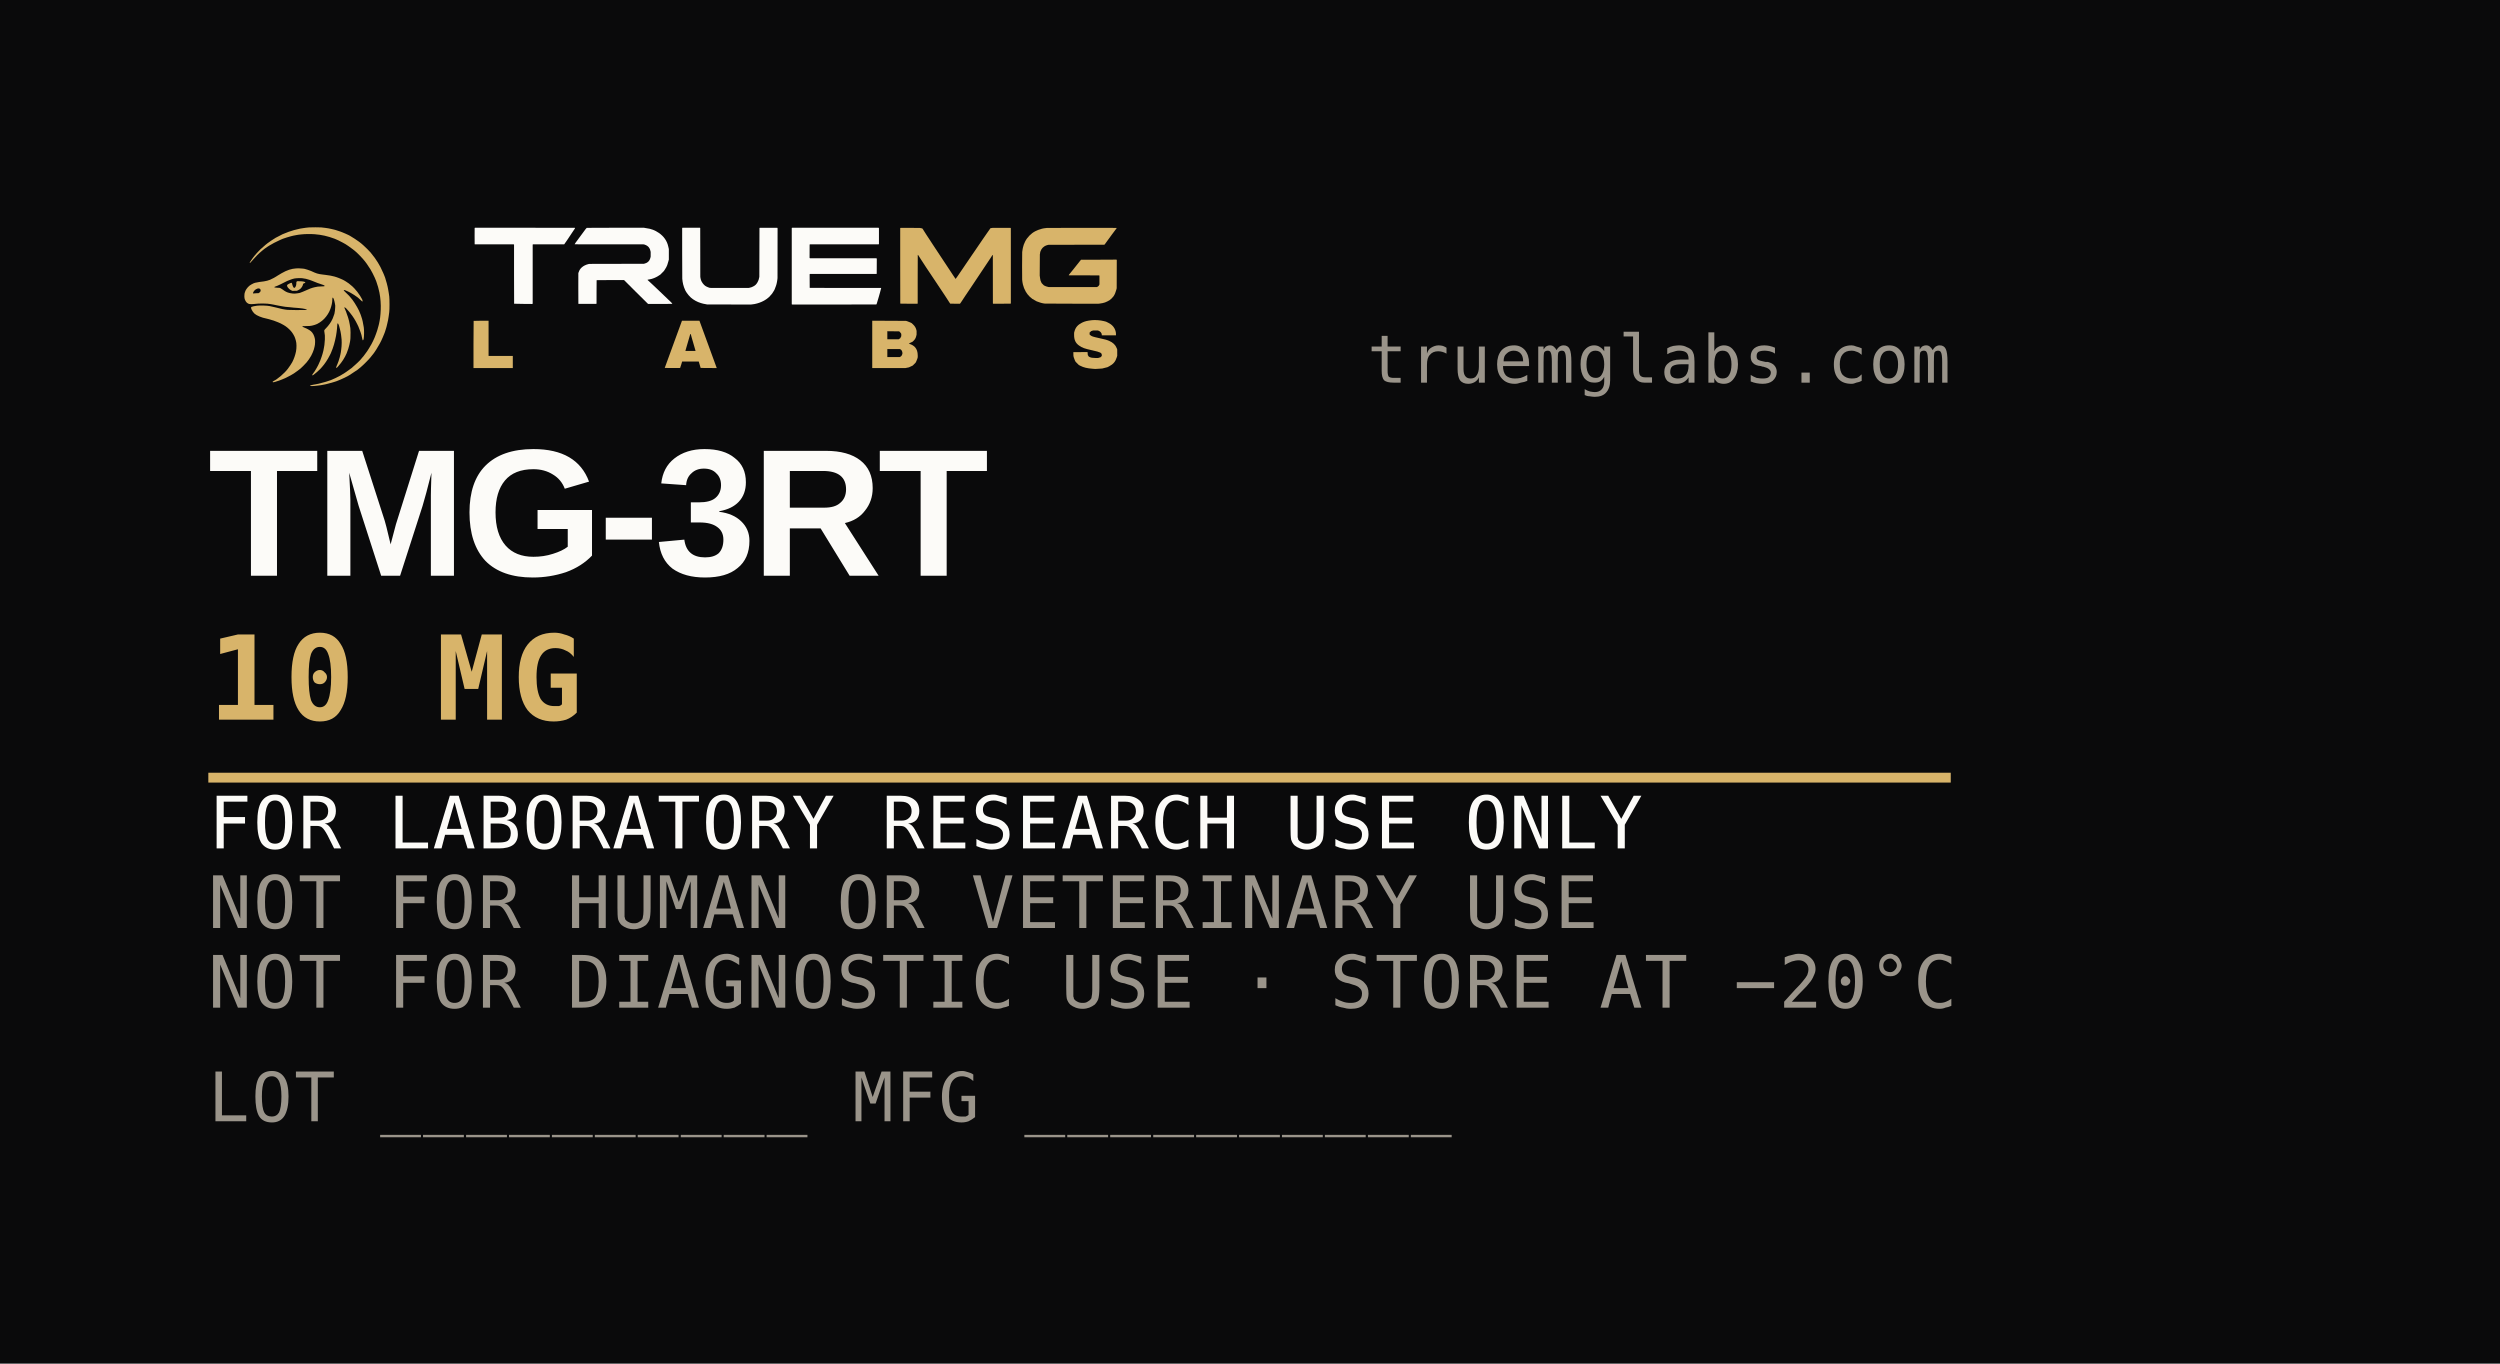
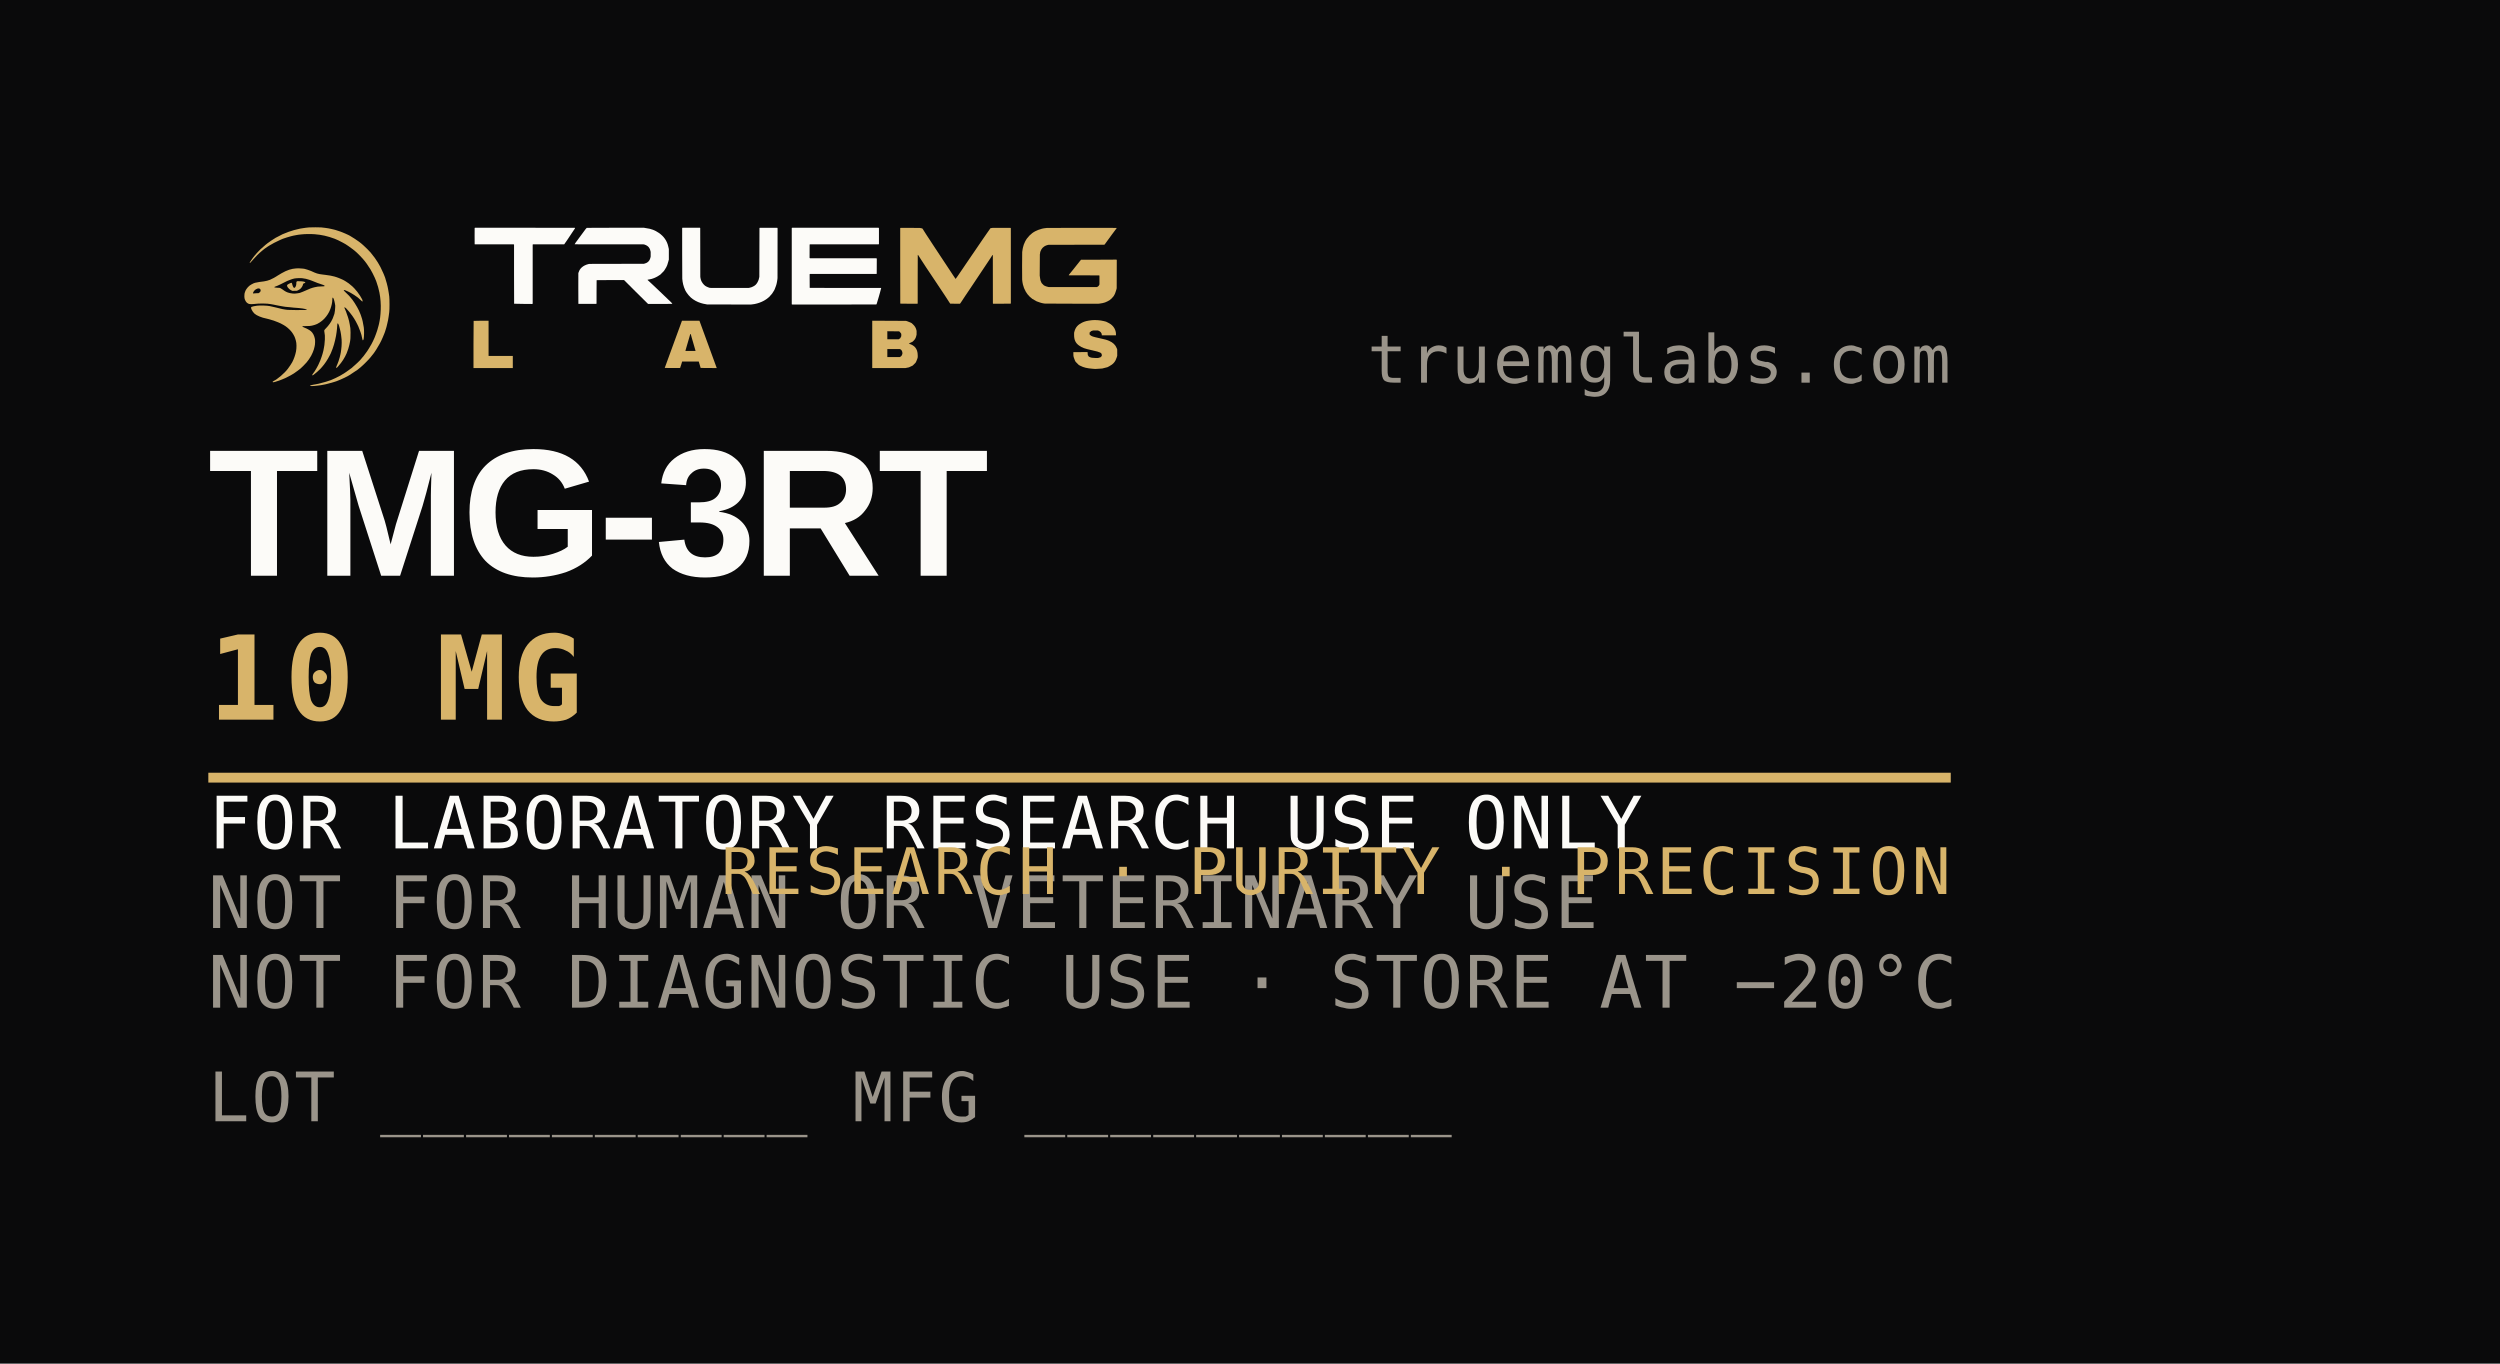
<svg xmlns="http://www.w3.org/2000/svg" width="66.0mm" height="36.0mm" viewBox="0 0 66.0 36.0">
  <rect x="0" y="0" width="66.0" height="36.0" fill="#0A0A0B" />
  <g transform="translate(5.500,5.300) scale(0.0035)">
    <g transform="translate(0,1600) scale(0.025,-0.025)" fill="#D8B46A" stroke="none">
      <path d="M30400 55957 c-297 -16 -720 -59 -940 -94 -220 -35 -598 -91 -840 -124 -768 -105 -982 -149 -2060 -419 -187 -47 -520 -130 -740 -184 -821 -204 -2477 -801 -3440 -1242 -528 -241 -1624 -809 -2100 -1086 -590 -345 -2063 -1335 -2434 -1636 -184 -150 -429 -344 -546 -432 -225 -171 -418 -340 -1592 -1400 -171 -154 -354 -346 -408 -427 -53 -81 -151 -178 -217 -217 -65 -39 -332 -323 -591 -631 -260 -307 -536 -632 -615 -722 -79 -90 -204 -252 -278 -361 -74 -110 -192 -263 -262 -340 -114 -126 -263 -343 -696 -1013 -216 -334 -206 -561 14 -319 54 61 220 236 368 390 148 154 351 382 453 506 583 717 1913 2044 2524 2520 187 146 376 305 420 354 124 139 986 773 1403 1033 152 95 430 269 617 387 719 454 2073 1166 2860 1505 308 133 603 269 657 303 136 88 871 359 1323 488 209 60 422 131 472 159 51 28 280 93 509 144 229 52 529 139 668 194 138 54 485 138 771 186 286 48 664 121 840 162 176 41 500 94 720 119 220 24 553 61 740 82 1195 135 2877 157 4140 55 2107 -171 3829 -563 6000 -1368 547 -203 1543 -682 2440 -1172 805 -441 925 -512 1273 -757 172 -121 406 -279 520 -351 314 -199 918 -640 1261 -920 168 -138 414 -333 546 -433 671 -512 2476 -2380 3072 -3178 171 -230 399 -535 507 -678 203 -270 597 -862 1144 -1720 301 -472 1075 -1973 1331 -2582 244 -582 288 -689 440 -1078 157 -402 526 -1548 526 -1634 0 -25 63 -271 139 -546 425 -1525 659 -3281 692 -5200 24 -1413 -143 -3550 -352 -4500 -43 -198 -116 -563 -160 -812 -45 -249 -115 -537 -156 -640 -40 -103 -95 -296 -122 -428 -70 -351 -400 -1420 -556 -1800 -45 -110 -126 -335 -179 -500 -303 -935 -1266 -2951 -1690 -3540 -48 -66 -136 -217 -195 -335 -59 -118 -223 -384 -363 -590 -141 -206 -291 -442 -333 -525 -80 -157 -865 -1223 -1119 -1521 -80 -93 -265 -302 -411 -463 -146 -160 -293 -345 -327 -409 -114 -218 -2195 -2185 -2830 -2676 -482 -373 -1297 -962 -1638 -1185 -187 -123 -392 -257 -455 -299 -933 -620 -1772 -1089 -2765 -1547 -1211 -558 -1273 -583 -2220 -892 -165 -54 -462 -153 -659 -220 -404 -137 -1597 -460 -1841 -499 -88 -14 -268 -60 -400 -101 -132 -42 -497 -113 -811 -159 -315 -46 -711 -117 -880 -159 -170 -41 -410 -95 -534 -119 -231 -46 -397 -133 -347 -183 95 -94 798 -124 1312 -56 165 22 480 57 700 78 872 82 1752 214 2260 340 209 52 470 107 580 122 229 33 1212 293 1670 443 170 56 494 152 720 213 225 62 554 167 730 234 812 310 1131 440 1222 499 54 35 216 108 361 162 314 117 1446 662 1757 846 121 71 355 207 520 301 366 210 1934 1241 2396 1576 184 134 481 371 660 526 178 155 414 350 524 433 303 227 1686 1577 2220 2165 530 584 702 788 1026 1220 124 165 288 365 363 445 76 80 195 237 265 348 69 111 214 324 322 474 107 150 267 390 356 533 591 958 912 1505 1022 1741 70 149 190 374 268 501 77 128 192 355 255 505 63 150 272 615 464 1033 191 418 388 895 437 1060 48 165 128 376 176 469 47 93 114 299 147 457 34 159 105 389 159 511 54 123 134 394 178 603 44 209 133 578 197 820 205 766 368 1607 466 2396 53 420 127 980 164 1244 103 719 104 3773 2 4678 -40 351 -80 651 -89 666 -10 15 -53 304 -97 642 -44 338 -123 794 -176 1014 -53 220 -110 499 -126 620 -35 263 -450 1784 -595 2180 -56 154 -103 326 -103 383 -1 57 -46 192 -102 300 -55 108 -130 296 -165 417 -36 121 -106 301 -157 400 -51 99 -137 297 -190 440 -127 339 -665 1495 -792 1700 -54 88 -134 241 -177 340 -180 415 -1143 1960 -1598 2567 -399 531 -784 1023 -1271 1625 -285 353 -1603 1669 -2131 2128 -215 187 -483 422 -594 522 -112 101 -303 252 -424 337 -121 85 -274 203 -340 262 -268 241 -2259 1538 -2760 1799 -154 81 -352 185 -440 232 -251 134 -937 448 -980 448 -21 0 -151 53 -289 119 -523 248 -1616 649 -2243 823 -194 54 -383 113 -420 133 -38 19 -212 65 -388 103 -176 37 -574 130 -885 205 -311 75 -689 154 -840 175 -151 22 -572 84 -935 139 -363 54 -912 118 -1220 141 -624 46 -2827 46 -3660 -1z" />
      <path d="M26520 43595 c-1503 -101 -2804 -534 -4460 -1485 -714 -409 -983 -571 -1100 -661 -55 -43 -163 -110 -240 -149 -77 -40 -201 -119 -276 -176 -252 -192 -912 -540 -1832 -966 -362 -168 -1371 -434 -1832 -483 -220 -24 -849 -105 -1397 -181 -1084 -151 -1615 -302 -2108 -598 -124 -75 -244 -136 -267 -136 -23 0 -123 -62 -222 -138 -99 -75 -243 -170 -319 -210 -194 -101 -835 -791 -958 -1032 -57 -110 -148 -261 -204 -335 -55 -74 -113 -191 -127 -260 -15 -69 -77 -242 -139 -385 -93 -215 -119 -350 -150 -780 -62 -878 26 -1314 388 -1935 234 -401 636 -717 1052 -828 273 -73 1001 -73 1501 0 1439 208 4011 182 5050 -52 99 -22 459 -87 800 -145 341 -57 728 -138 860 -179 132 -41 510 -114 840 -162 330 -47 780 -129 1000 -181 220 -51 607 -113 860 -136 253 -24 865 -80 1360 -124 495 -45 981 -98 1080 -118 99 -20 306 -37 460 -38 354 -3 1780 -140 2269 -220 561 -91 1231 -246 1282 -297 107 -107 -50 -145 -708 -168 -1005 -37 -4364 -9 -5019 41 -919 71 -2277 343 -3524 706 -295 86 -642 164 -1920 435 -801 170 -2892 235 -3833 119 -689 -85 -1433 -246 -1627 -352 -142 -77 -161 -105 -172 -254 -7 -100 14 -219 54 -296 36 -70 115 -247 175 -392 132 -321 525 -849 832 -1119 668 -585 2172 -1205 3551 -1464 184 -34 412 -90 507 -124 95 -34 263 -78 373 -99 481 -89 2334 -717 2607 -883 70 -43 250 -120 400 -172 244 -83 464 -195 1313 -665 764 -423 1614 -1125 2248 -1858 531 -613 1106 -1620 1268 -2220 39 -143 124 -429 189 -636 240 -761 257 -2233 37 -3317 -217 -1075 -632 -2255 -1116 -3173 -229 -434 -819 -1321 -1340 -2014 -1001 -1331 -3082 -3113 -4317 -3698 -201 -95 -291 -207 -251 -311 40 -104 505 -42 935 126 201 79 390 143 420 143 30 0 161 38 291 85 130 47 425 153 656 235 1057 378 1752 700 3120 1446 773 421 1073 619 2200 1450 708 522 898 688 1617 1407 888 889 1167 1215 1709 1992 459 658 952 1543 1074 1925 28 88 87 232 131 320 162 320 426 1184 487 1588 34 226 81 482 105 568 24 86 47 446 51 800 5 574 -6 700 -108 1164 -196 892 -591 1610 -1163 2111 -348 305 -1330 854 -1763 986 -288 88 -828 392 -822 463 7 83 242 104 886 80 867 -32 1816 58 2336 222 198 62 469 141 603 175 749 190 2014 1010 2759 1788 834 871 1481 1889 1872 2948 371 1003 586 2015 587 2767 0 510 43 700 159 700 169 0 460 -829 623 -1780 l107 -620 -22 -660 c-20 -592 -86 -1119 -231 -1831 -41 -202 -387 -1161 -474 -1316 -22 -40 -93 -192 -157 -337 -367 -838 -1079 -1848 -1882 -2673 -599 -615 -608 -633 -509 -1135 146 -744 192 -1447 147 -2272 -48 -871 -109 -1582 -139 -1632 -12 -18 -67 -361 -124 -762 -56 -401 -146 -867 -198 -1036 -53 -168 -107 -378 -122 -466 -14 -88 -78 -322 -141 -520 -64 -198 -160 -504 -214 -680 -152 -499 -411 -1216 -459 -1274 -24 -29 -90 -177 -147 -329 -57 -152 -145 -349 -195 -437 -51 -88 -122 -250 -158 -360 -36 -110 -119 -281 -185 -380 -66 -99 -120 -197 -120 -218 0 -20 -72 -160 -160 -310 -88 -149 -235 -402 -327 -562 -315 -549 -487 -810 -761 -1157 -516 -654 -501 -911 32 -556 404 269 1699 1403 2036 1782 132 149 367 412 523 584 778 860 1696 2237 2305 3457 131 264 289 579 351 700 62 121 141 322 177 448 36 125 128 358 204 519 77 160 140 315 140 345 0 29 52 183 115 341 392 980 975 3467 1107 4727 32 308 86 767 118 1020 33 253 61 649 62 880 5 962 253 961 558 -3 94 -296 211 -735 261 -977 49 -242 135 -611 191 -820 55 -209 121 -587 145 -840 25 -253 62 -559 82 -680 172 -1013 156 -2619 -38 -3940 -42 -286 -88 -619 -102 -740 -14 -121 -76 -427 -137 -680 -61 -253 -150 -622 -197 -820 -127 -538 -590 -1900 -721 -2122 -39 -66 -146 -312 -238 -546 -153 -393 -176 -552 -79 -552 54 0 393 237 393 275 0 17 149 195 331 395 955 1050 1835 2420 2383 3710 337 792 716 1965 832 2574 36 190 109 535 161 766 162 707 225 1653 199 3000 -22 1204 -30 1285 -245 2420 -174 915 -259 1298 -325 1453 -34 81 -78 246 -98 366 -20 121 -90 346 -154 500 -65 155 -172 452 -238 661 -219 697 -371 1096 -590 1549 -225 468 -255 587 -158 625 60 23 542 -311 542 -375 0 -18 167 -210 371 -426 204 -216 424 -465 490 -553 65 -88 227 -295 361 -460 806 -1000 1475 -2061 2055 -3260 159 -330 307 -633 329 -674 87 -161 473 -1149 536 -1371 37 -129 117 -352 179 -495 130 -300 330 -1063 443 -1694 78 -431 162 -666 238 -666 74 0 192 250 233 495 136 809 151 2549 29 3405 -164 1155 -478 2567 -677 3046 -53 129 -120 333 -147 454 -28 121 -91 301 -140 400 -49 99 -112 252 -139 340 -263 842 -1447 2937 -2313 4092 -647 863 -1321 1593 -2113 2292 -380 335 -559 564 -507 649 35 57 368 -4 513 -94 72 -44 234 -116 359 -159 125 -43 285 -113 354 -156 69 -43 225 -117 346 -164 193 -76 779 -416 1600 -929 143 -89 368 -246 500 -349 132 -103 324 -236 427 -295 103 -59 226 -156 273 -217 47 -60 209 -209 361 -330 151 -121 341 -298 423 -393 147 -172 412 -367 500 -367 65 0 11 374 -86 593 -41 95 -200 374 -352 620 -152 246 -308 510 -346 587 -75 150 -584 868 -818 1153 -619 756 -1136 1324 -1463 1607 -910 786 -1306 1090 -1806 1385 -172 102 -385 235 -473 295 -208 143 -717 397 -1153 577 -191 79 -504 209 -697 289 -192 80 -485 187 -650 238 -165 50 -453 139 -640 196 -545 168 -1843 407 -2580 476 -374 34 -869 97 -1100 139 -231 41 -582 94 -780 116 -361 41 -1191 293 -1520 460 -595 303 -1597 706 -2220 892 -828 248 -1011 292 -1227 295 -114 1 -339 19 -500 39 -451 57 -1085 72 -1593 38z m1750 -2955 c603 -47 1755 -303 2219 -493 182 -75 385 -148 451 -164 66 -15 237 -80 380 -143 809 -358 2387 -945 3079 -1146 331 -96 539 -198 665 -324 l62 -61 -65 -65 c-53 -53 -213 -68 -952 -89 -973 -28 -1196 -54 -1970 -230 -915 -207 -1807 -533 -2759 -1007 -349 -173 -1455 -617 -1800 -722 -198 -60 -1095 -189 -1477 -212 -768 -46 -2093 236 -2671 568 -510 292 -675 400 -952 621 -165 132 -444 309 -620 393 l-320 152 -722 36 c-406 19 -761 55 -810 82 -106 56 -115 157 -18 191 39 13 178 68 310 123 132 55 384 151 560 213 176 62 653 285 1060 495 407 211 947 483 1200 605 253 122 559 273 680 335 121 62 328 144 460 181 132 37 313 110 402 161 90 52 307 131 483 176 176 45 382 108 458 139 375 156 1784 254 2667 185z m-12741 -3188 c84 -49 157 -141 206 -259 153 -369 -11 -726 -452 -985 l-183 -108 -600 0 c-407 0 -628 -16 -687 -50 -118 -67 -232 -63 -294 11 -172 208 461 1091 900 1255 118 44 284 119 368 165 187 103 540 89 742 -29z" />
      <path d="M26687 39620 l-119 -100 -18 -470 c-17 -409 -36 -512 -147 -790 -197 -494 -466 -674 -672 -450 -159 174 -361 642 -408 950 -51 326 -114 458 -237 490 -131 34 -1056 -420 -1251 -615 -316 -316 318 -1235 1125 -1629 l379 -186 681 3 680 2 425 205 c315 151 495 269 691 452 333 312 649 831 725 1190 68 324 93 351 426 450 314 94 364 159 230 301 -178 190 -840 297 -1832 297 l-559 0 -119 -100z" />
    </g>
  </g>
  <g transform="translate(12.500,6.000) scale(0.003017)">
    <g transform="translate(0,681) scale(0.025,-0.025)" stroke="none">
      <g fill="#FCFBF8">
        <path d="M465 27020 l-58 -59 -15 -2770 c-8 -1524 0 -2802 18 -2841 l33 -70 6816 0 6815 0 61 -61 61 -61 -3 -10322 c-2 -5867 12 -10336 32 -10355 19 -18 1457 -45 3195 -61 l3160 -28 70 77 70 78 0 10325 0 10325 77 42 78 41 5439 0 5440 0 86 110 c125 160 843 1198 1065 1538 295 455 724 1099 1709 2569 l910 1356 -12 104 -12 103 -17488 9 -17488 9 -59 -58z" />
        <path d="M39653 27037 c-49 -18 -221 -200 -384 -405 -458 -576 -1855 -2468 -2161 -2925 -179 -268 -743 -1037 -1416 -1929 -166 -221 -278 -407 -266 -440 l22 -57 12086 -12 12086 -12 278 -88 c640 -203 1152 -536 1485 -965 307 -395 445 -712 569 -1304 l66 -320 0 -800 0 -800 -66 -300 c-181 -812 -569 -1408 -1152 -1768 -273 -168 -352 -202 -789 -341 l-351 -111 -9580 -21 -9580 -22 -300 -72 c-898 -215 -1753 -647 -2317 -1169 -555 -514 -833 -960 -1109 -1776 l-74 -220 -9 -5315 c-6 -2923 5 -5341 24 -5374 l33 -60 3113 -1 3113 0 48 65 47 66 6 4063 c3 2235 15 4080 27 4100 13 21 2011 36 4813 36 l4790 0 4138 -4134 c2275 -2274 4176 -4155 4224 -4180 l88 -46 3836 0 c2110 0 4003 12 4207 26 l369 26 19 50 c22 57 -449 537 -1427 1453 -693 648 -3219 3069 -3680 3525 -144 143 -513 492 -821 776 -307 284 -765 716 -1018 960 -460 444 -678 647 -1334 1239 l-350 316 13 64 12 65 180 30 c98 16 287 47 419 68 1108 179 2211 624 3280 1324 l560 366 620 626 620 626 263 400 c457 695 732 1203 890 1648 218 612 370 1114 408 1352 14 88 56 250 92 360 l67 200 0 1860 0 1860 -67 280 c-37 154 -105 451 -152 660 -425 1916 -1544 3522 -3281 4711 -1373 939 -2719 1447 -4380 1652 -176 22 -437 66 -580 99 l-260 59 -9960 -6 c-5478 -3 -9999 -20 -10047 -38z" />
        <path d="M73081 27003 l-41 -78 3 -8632 c2 -4748 18 -8831 36 -9073 101 -1383 432 -2698 970 -3860 66 -143 137 -296 156 -340 20 -44 107 -188 194 -320 88 -132 189 -294 225 -360 209 -379 985 -1283 1459 -1702 967 -852 2219 -1538 3517 -1926 650 -194 1101 -302 1480 -354 165 -23 381 -62 480 -87 l180 -46 7678 -14 7679 -14 341 41 c875 105 996 127 1782 328 1078 274 2363 850 3164 1418 90 64 252 177 360 252 187 130 549 429 780 644 172 160 902 995 1009 1154 55 80 204 315 333 521 129 206 275 440 325 520 50 80 106 181 125 225 20 44 83 188 142 320 184 414 294 707 421 1120 67 220 148 481 179 580 32 99 77 306 101 460 24 154 62 337 84 406 22 69 70 384 107 700 l66 574 11 8700 12 8700 -51 100 -50 100 -3067 0 -3067 0 -52 -52 -52 -52 -24 -8508 -24 -8508 -44 -260 c-110 -664 -270 -1122 -588 -1684 -416 -734 -817 -1122 -1520 -1473 -547 -273 -643 -308 -1159 -424 l-449 -100 -6776 10 -6776 11 -200 71 c-110 39 -290 99 -400 133 -249 78 -763 334 -1012 503 -573 388 -1285 1345 -1482 1993 -23 77 -72 239 -109 360 -36 121 -85 364 -108 540 l-41 320 -14 8515 -13 8515 -45 55 -46 55 -3073 0 -3074 0 -42 -77z" />
        <path d="M111470 27037 l-70 -41 0 -13357 0 -13356 77 -42 78 -41 14699 0 c8085 0 14727 11 14761 23 73 29 147 254 589 1797 45 154 107 361 140 460 63 190 147 481 240 830 105 394 171 630 288 1030 333 1138 450 1584 428 1620 l-25 40 -12447 1 c-6847 0 -12469 14 -12496 31 l-47 30 -13 2367 -12 2367 52 52 52 52 11644 8 11643 7 44 44 44 44 13 2601 14 2601 -64 97 -64 98 -11636 0 -11636 0 -65 65 -65 65 9 2319 10 2320 55 55 56 56 12035 0 12036 0 42 77 41 78 0 2733 0 2734 -61 88 -61 87 -15129 1 -15129 0 -70 -41z" />
      </g>
      <g fill="#D8B46A">
        <path d="M149428 26991 l-69 -51 0 -13193 c0 -7256 10 -13210 23 -13230 14 -22 1228 -37 3012 -37 l2990 0 48 48 48 48 0 8485 c0 4667 11 8496 24 8510 51 51 137 -27 250 -225 101 -177 300 -490 866 -1360 66 -102 354 -541 640 -976 286 -435 601 -923 700 -1084 99 -162 321 -503 493 -760 172 -256 505 -753 740 -1103 235 -350 445 -663 467 -695 22 -31 510 -762 1084 -1623 574 -861 1170 -1754 1324 -1985 154 -231 405 -609 558 -840 153 -231 503 -754 776 -1163 274 -408 516 -772 538 -808 22 -36 195 -296 384 -577 189 -282 556 -836 816 -1232 1081 -1646 1205 -1838 1541 -2380 75 -121 155 -233 178 -249 22 -17 800 -30 1727 -30 l1686 -1 119 135 c65 75 217 295 338 490 237 384 977 1507 1354 2055 228 331 2457 3644 2617 3889 44 67 699 1051 1456 2187 757 1135 1423 2135 1480 2222 180 274 1884 2825 1961 2936 156 223 1269 1899 1393 2098 72 114 250 393 396 620 l265 412 64 -13 65 -12 10 -8456 10 -8455 45 -54 45 -54 3045 1 c1675 0 3068 15 3097 33 l52 33 3 9997 c2 5498 1 11430 -2 13183 l-5 3187 -64 64 -64 64 -3106 -3 -3106 -4 -378 -57 -379 -56 -90 -91 c-86 -86 -510 -688 -1208 -1715 -174 -255 -384 -561 -468 -680 -84 -119 -276 -396 -427 -616 -151 -220 -458 -665 -682 -990 -1061 -1535 -1504 -2184 -2993 -4392 -102 -151 -291 -424 -420 -606 -395 -558 -1826 -2658 -2692 -3952 -243 -363 -534 -795 -646 -960 -362 -533 -933 -1370 -1216 -1780 -151 -220 -481 -706 -734 -1080 -645 -958 -666 -976 -803 -710 -42 83 -173 285 -290 450 -117 165 -304 439 -414 609 -110 170 -319 485 -464 700 -262 388 -699 1050 -1710 2591 -288 440 -580 881 -649 980 -69 99 -254 378 -411 620 -158 242 -361 548 -451 680 -281 410 -2516 3790 -2639 3990 -64 104 -235 365 -380 580 -145 214 -333 498 -417 630 -84 132 -354 546 -599 920 -245 374 -615 940 -823 1259 -207 318 -435 660 -505 760 -71 99 -211 316 -313 481 -101 165 -291 462 -420 660 -130 198 -296 457 -368 575 -72 117 -167 271 -211 341 -44 69 -139 228 -212 352 -169 288 -192 306 -474 358 -129 23 -333 61 -454 84 l-220 41 -3341 16 -3341 15 -70 -51z" />
        <path d="M200748 27015 c-12 -12 -199 -36 -415 -54 -432 -34 -1041 -135 -1353 -224 -1056 -300 -1666 -529 -2360 -890 -1428 -741 -2792 -2118 -3512 -3547 -409 -812 -663 -1509 -787 -2160 -25 -132 -70 -357 -100 -500 -79 -379 -135 -742 -162 -1060 -43 -494 -55 -9253 -14 -9700 56 -610 149 -1204 259 -1660 102 -419 325 -1132 377 -1200 16 -22 80 -166 140 -320 130 -331 384 -846 530 -1076 305 -481 394 -610 605 -874 491 -615 1084 -1182 1642 -1570 290 -202 1442 -860 1505 -860 28 0 101 -26 164 -59 200 -104 621 -251 1093 -383 253 -70 546 -153 651 -184 105 -31 330 -75 500 -97 170 -23 390 -53 489 -68 99 -14 4347 -33 9440 -40 l9260 -14 540 64 c656 78 1322 222 1791 386 457 161 1227 540 1629 803 397 259 1101 959 1378 1369 420 622 746 1395 972 2303 l125 500 14 4945 15 4946 -71 71 -71 71 -1581 -27 c-870 -14 -3652 -26 -6184 -26 l-4603 0 -358 -430 c-730 -878 -909 -1102 -1673 -2099 -240 -314 -558 -715 -706 -891 -148 -176 -383 -466 -523 -644 -337 -431 -699 -871 -887 -1081 -88 -98 -148 -202 -140 -243 l14 -72 5305 -10 5304 -10 53 -64 53 -63 2 -1507 2 -1506 -91 -224 c-110 -274 -304 -474 -603 -623 l-226 -113 -8400 4 -8400 4 -320 70 c-469 102 -882 246 -1179 409 l-261 145 -360 364 -361 364 -139 260 c-255 475 -361 834 -439 1480 -25 209 -65 499 -88 643 l-43 264 25 3744 25 3744 40 105 c22 58 40 190 41 293 1 337 223 944 505 1380 483 748 1297 1294 2194 1474 l240 48 9794 23 9795 22 117 140 c64 77 166 212 225 299 139 203 491 691 749 1038 529 712 1029 1396 1202 1646 106 153 235 331 287 397 354 447 648 839 1069 1427 120 168 302 408 403 532 l184 226 -13 87 -12 88 -12145 8 c-6680 5 -12155 -1 -12167 -13z" />
      </g>
    </g>
    <g transform="translate(0,811.8) scale(2.00071)">
      <g transform="translate(0,214) scale(0.025,-0.025)" fill="#D8B46A" stroke="none">
        <path d="M108180 8534 c-883 -105 -1223 -191 -1720 -433 -723 -354 -1137 -832 -1320 -1524 l-62 -237 -3 -388 c-4 -854 255 -1416 851 -1840 580 -413 916 -536 2354 -856 1425 -317 1640 -428 1640 -841 l0 -141 -113 -114 -114 -113 -214 -63 -214 -64 -425 0 c-504 0 -844 55 -1052 172 l-152 85 -83 134 -83 134 -20 258 -21 258 -1245 -10 -1244 -11 9 -334 9 -334 66 -266 c36 -146 121 -374 189 -506 l125 -240 281 -282 281 -281 281 -146 c560 -291 1154 -435 2099 -509 l500 -39 606 38 606 39 461 117 462 116 312 163 c696 362 1073 805 1299 1525 l94 299 -2 560 -2 560 -94 240 c-217 556 -654 973 -1318 1259 -413 178 -717 261 -1834 501 -954 205 -1224 295 -1434 476 l-146 126 -4 173 -5 172 146 134 147 134 173 52 173 51 400 1 400 1 151 -53 c299 -106 549 -418 549 -685 l0 -122 1240 0 1240 0 0 232 c0 429 -157 880 -432 1244 -232 306 -531 541 -948 745 l-360 176 -388 100 c-588 151 -1538 223 -2092 157z" />
        <path d="M27 8413 c-15 -14 -27 -1877 -27 -4140 l0 -4113 3440 0 3440 0 0 1060 0 1060 -2120 0 -2120 0 0 3080 0 3080 -1293 0 c-712 0 -1306 -12 -1320 -27z" />
        <path d="M36449 8370 c-16 -38 -696 -1897 -1510 -4130 l-1482 -4060 1338 -11 c735 -5 1345 -2 1355 8 10 10 94 267 186 571 l167 552 1453 0 1453 0 166 -560 166 -560 1408 -11 1408 -10 -54 150 c-226 634 -2882 7899 -2925 8001 l-54 130 -1523 0 -1524 0 -28 -70z m1733 -2892 c92 -340 278 -981 413 -1425 135 -444 245 -826 245 -850 l0 -43 -880 0 -880 0 0 35 c0 20 118 428 261 908 144 480 325 1099 402 1375 77 276 150 534 162 574 12 40 41 66 65 58 l43 -14 169 -618z" />
        <path d="M69760 4303 l0 -4143 2902 0 2901 0 309 62 308 62 334 158 333 158 252 251 251 252 125 248 c69 137 153 351 185 477 l60 229 -1 321 c-1 601 -160 1085 -470 1430 -201 224 -556 447 -848 535 -133 40 -241 82 -241 95 0 12 146 91 325 175 l324 152 189 177 c231 216 381 483 460 821 l61 257 0 322 1 321 -62 239 c-83 323 -270 621 -559 892 l-241 226 -260 128 c-143 71 -368 160 -499 198 l-239 69 -2950 15 -2950 15 0 -4142z m4807 2197 c59 -44 145 -145 190 -225 l83 -146 0 -196 0 -196 -90 -178 -90 -178 -136 -91 -136 -90 -994 0 -994 0 0 702 0 702 1030 -12 1030 -12 107 -80z m151 -3079 c149 -77 276 -287 306 -506 l24 -176 -47 -179 c-53 -196 -161 -336 -329 -424 l-108 -56 -1082 0 -1082 0 0 700 0 700 1102 0 1102 0 114 -59z" />
      </g>
    </g>
  </g>
  <text x="51.50" y="10.10" text-anchor="end" font-family="IBM Plex Mono, SF Mono, Menlo, monospace" font-size="1.75" letter-spacing="0.05" fill="#9A948A">truemglabs.com</text>
  <text x="5.5" y="15.20" font-family="Archivo Black, Archivo, Helvetica Neue, Arial, sans-serif" font-weight="900" font-size="4.80" letter-spacing="-0.12" fill="#FCFBF8">TMG-3RT</text>
  <text x="5.5" y="19.00" font-family="IBM Plex Mono, SF Mono, Menlo, monospace" font-weight="600" font-size="3.10" letter-spacing="0.14" fill="#D8B46A">10 MG</text>
  <rect x="5.5" y="20.40" width="46.00" height="0.26" fill="#D8B46A" />
  <text x="5.5" y="22.40" font-family="IBM Plex Mono, SF Mono, Menlo, monospace" font-size="1.90" letter-spacing="0.04" fill="#FCFBF8">FOR LABORATORY RESEARCH USE ONLY</text>
  <text x="5.5" y="24.50" font-family="IBM Plex Mono, SF Mono, Menlo, monospace" font-size="1.90" letter-spacing="0.04" fill="#9A948A">NOT FOR HUMAN OR VETERINARY USE</text>
  <text x="5.5" y="26.60" font-family="IBM Plex Mono, SF Mono, Menlo, monospace" font-size="1.90" letter-spacing="0.04" fill="#9A948A">NOT FOR DIAGNOSTIC USE · STORE AT −20°C</text>
+   <text x="51.50" y="23.60" text-anchor="end" font-family="IBM Plex Mono, SF Mono, Menlo, monospace" font-size="1.7" letter-spacing="0.1" fill="#D8B46A">RESEARCH · PURITY · PRECISION</text>
  <text x="5.5" y="29.60" font-family="IBM Plex Mono, SF Mono, Menlo, monospace" font-size="1.80" letter-spacing="0.05" fill="#9A948A">LOT __________   MFG __________</text>
</svg>
